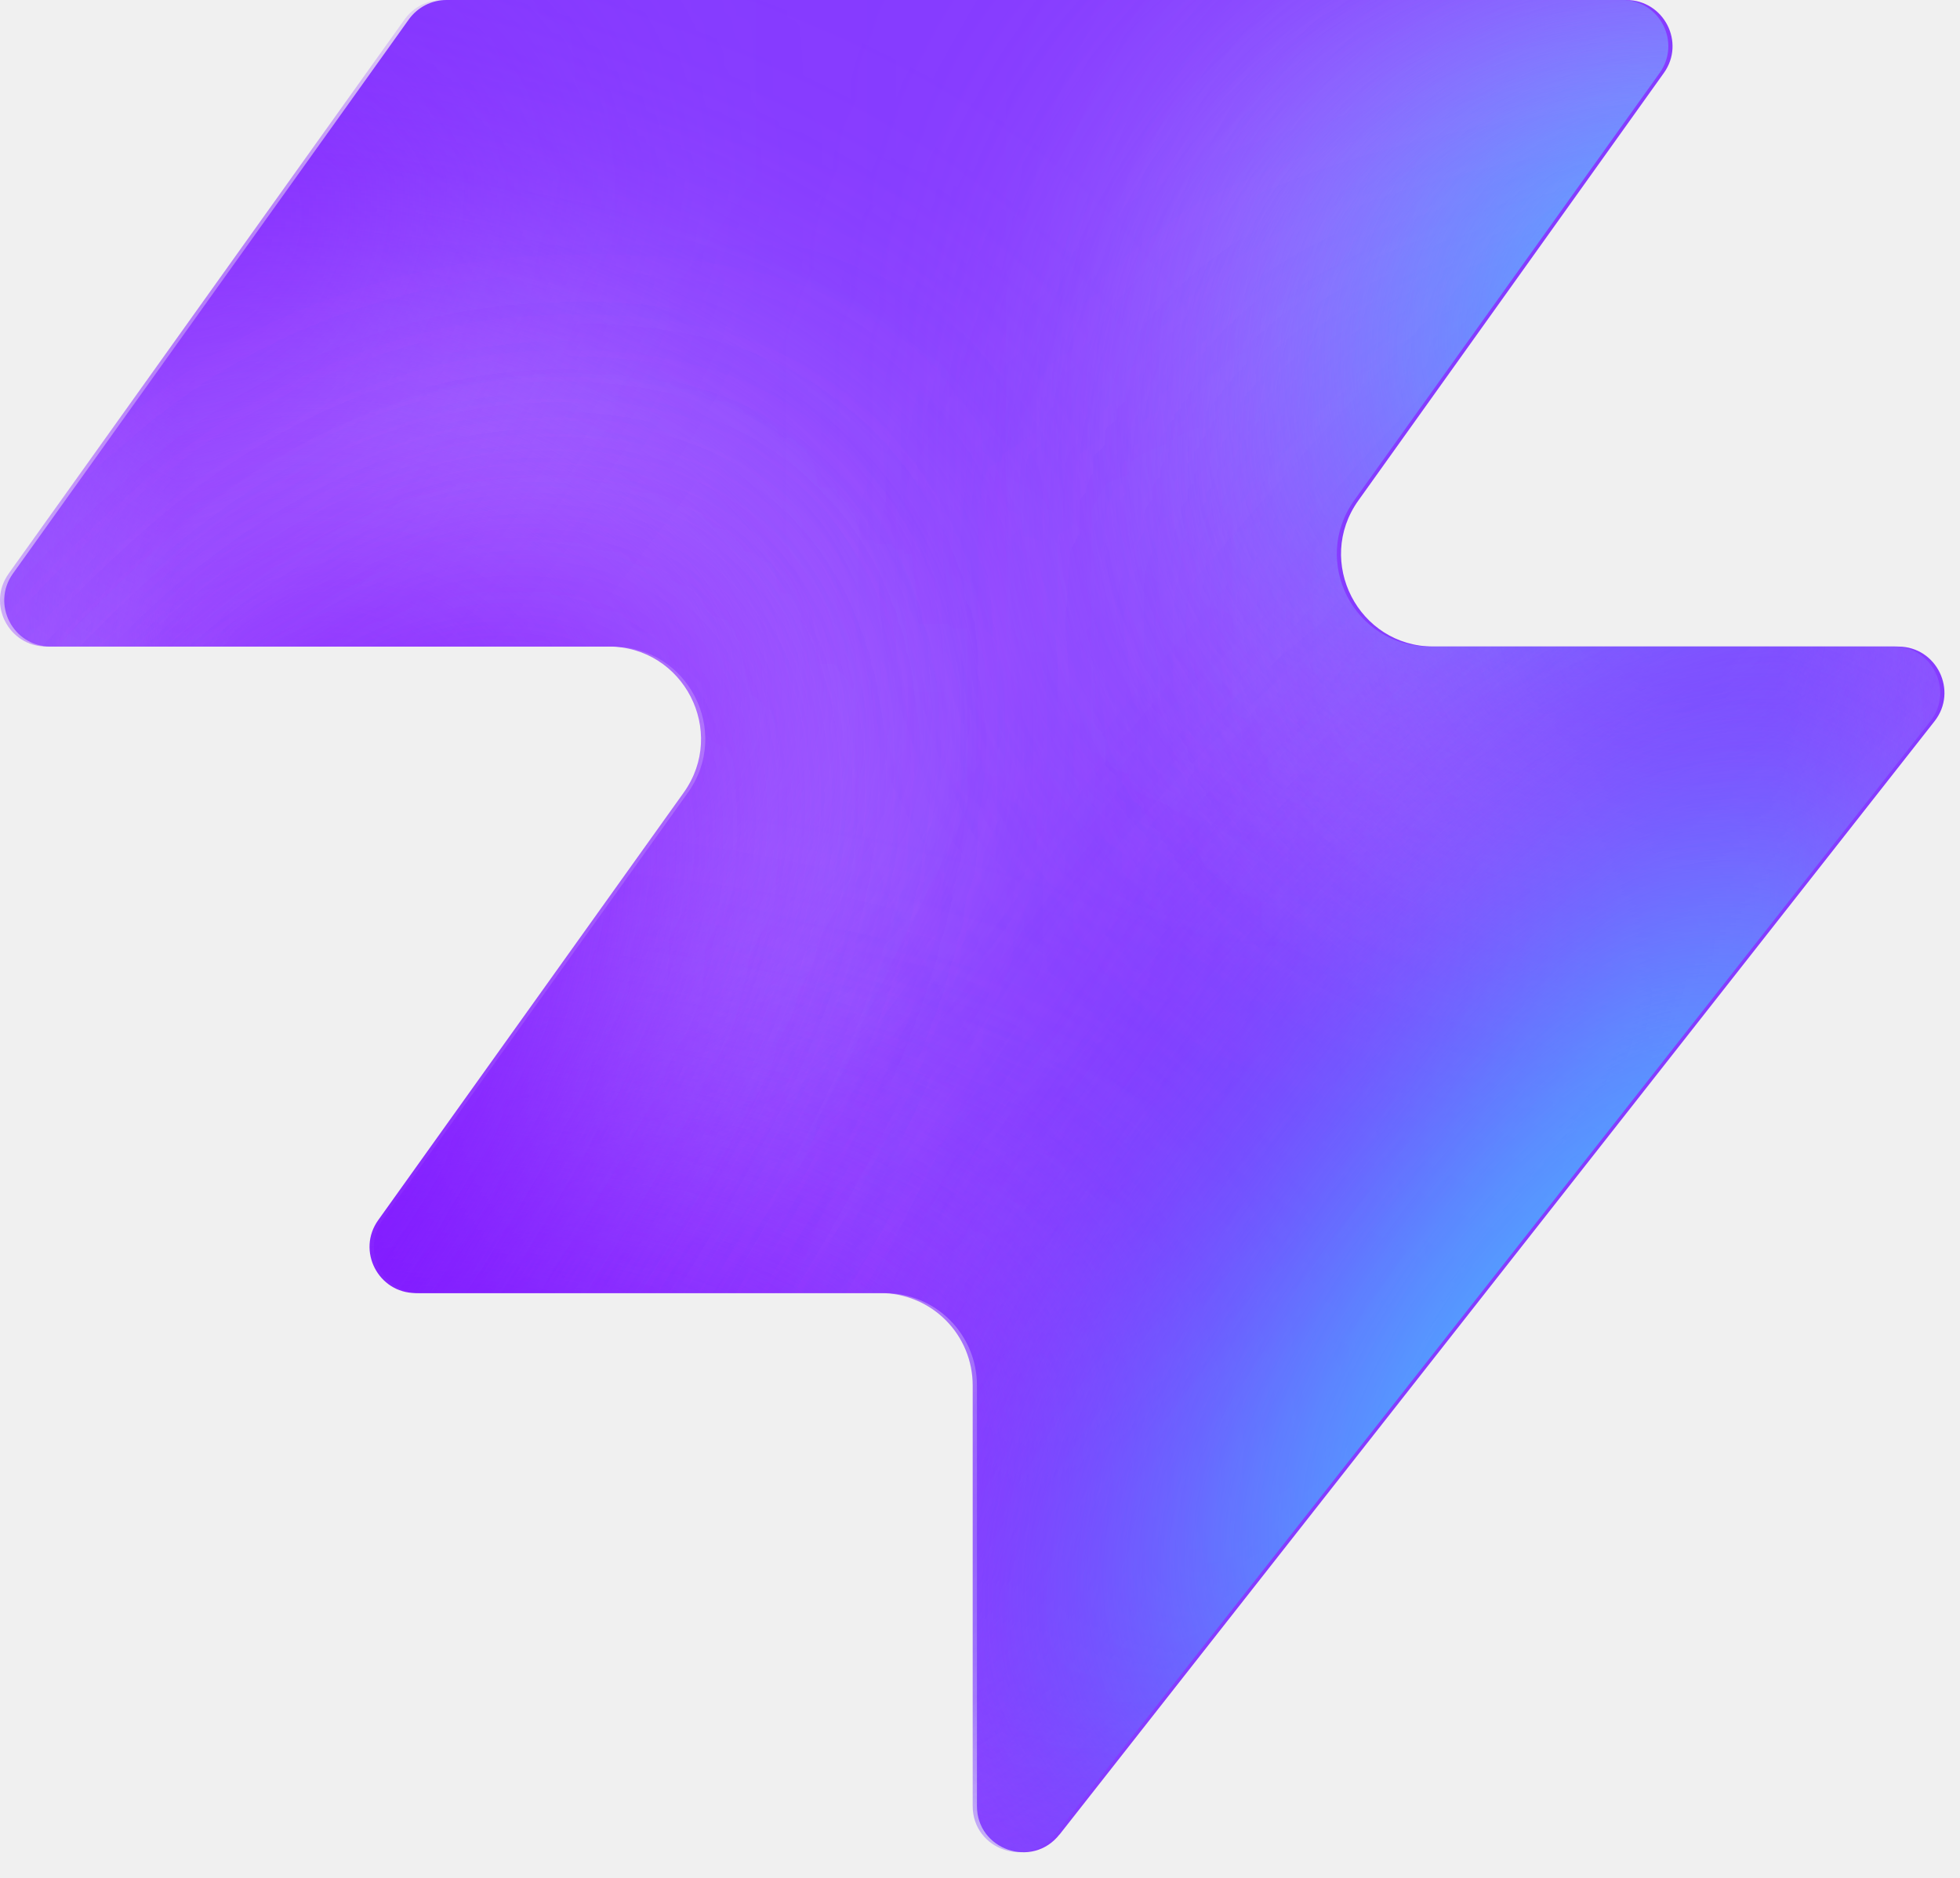
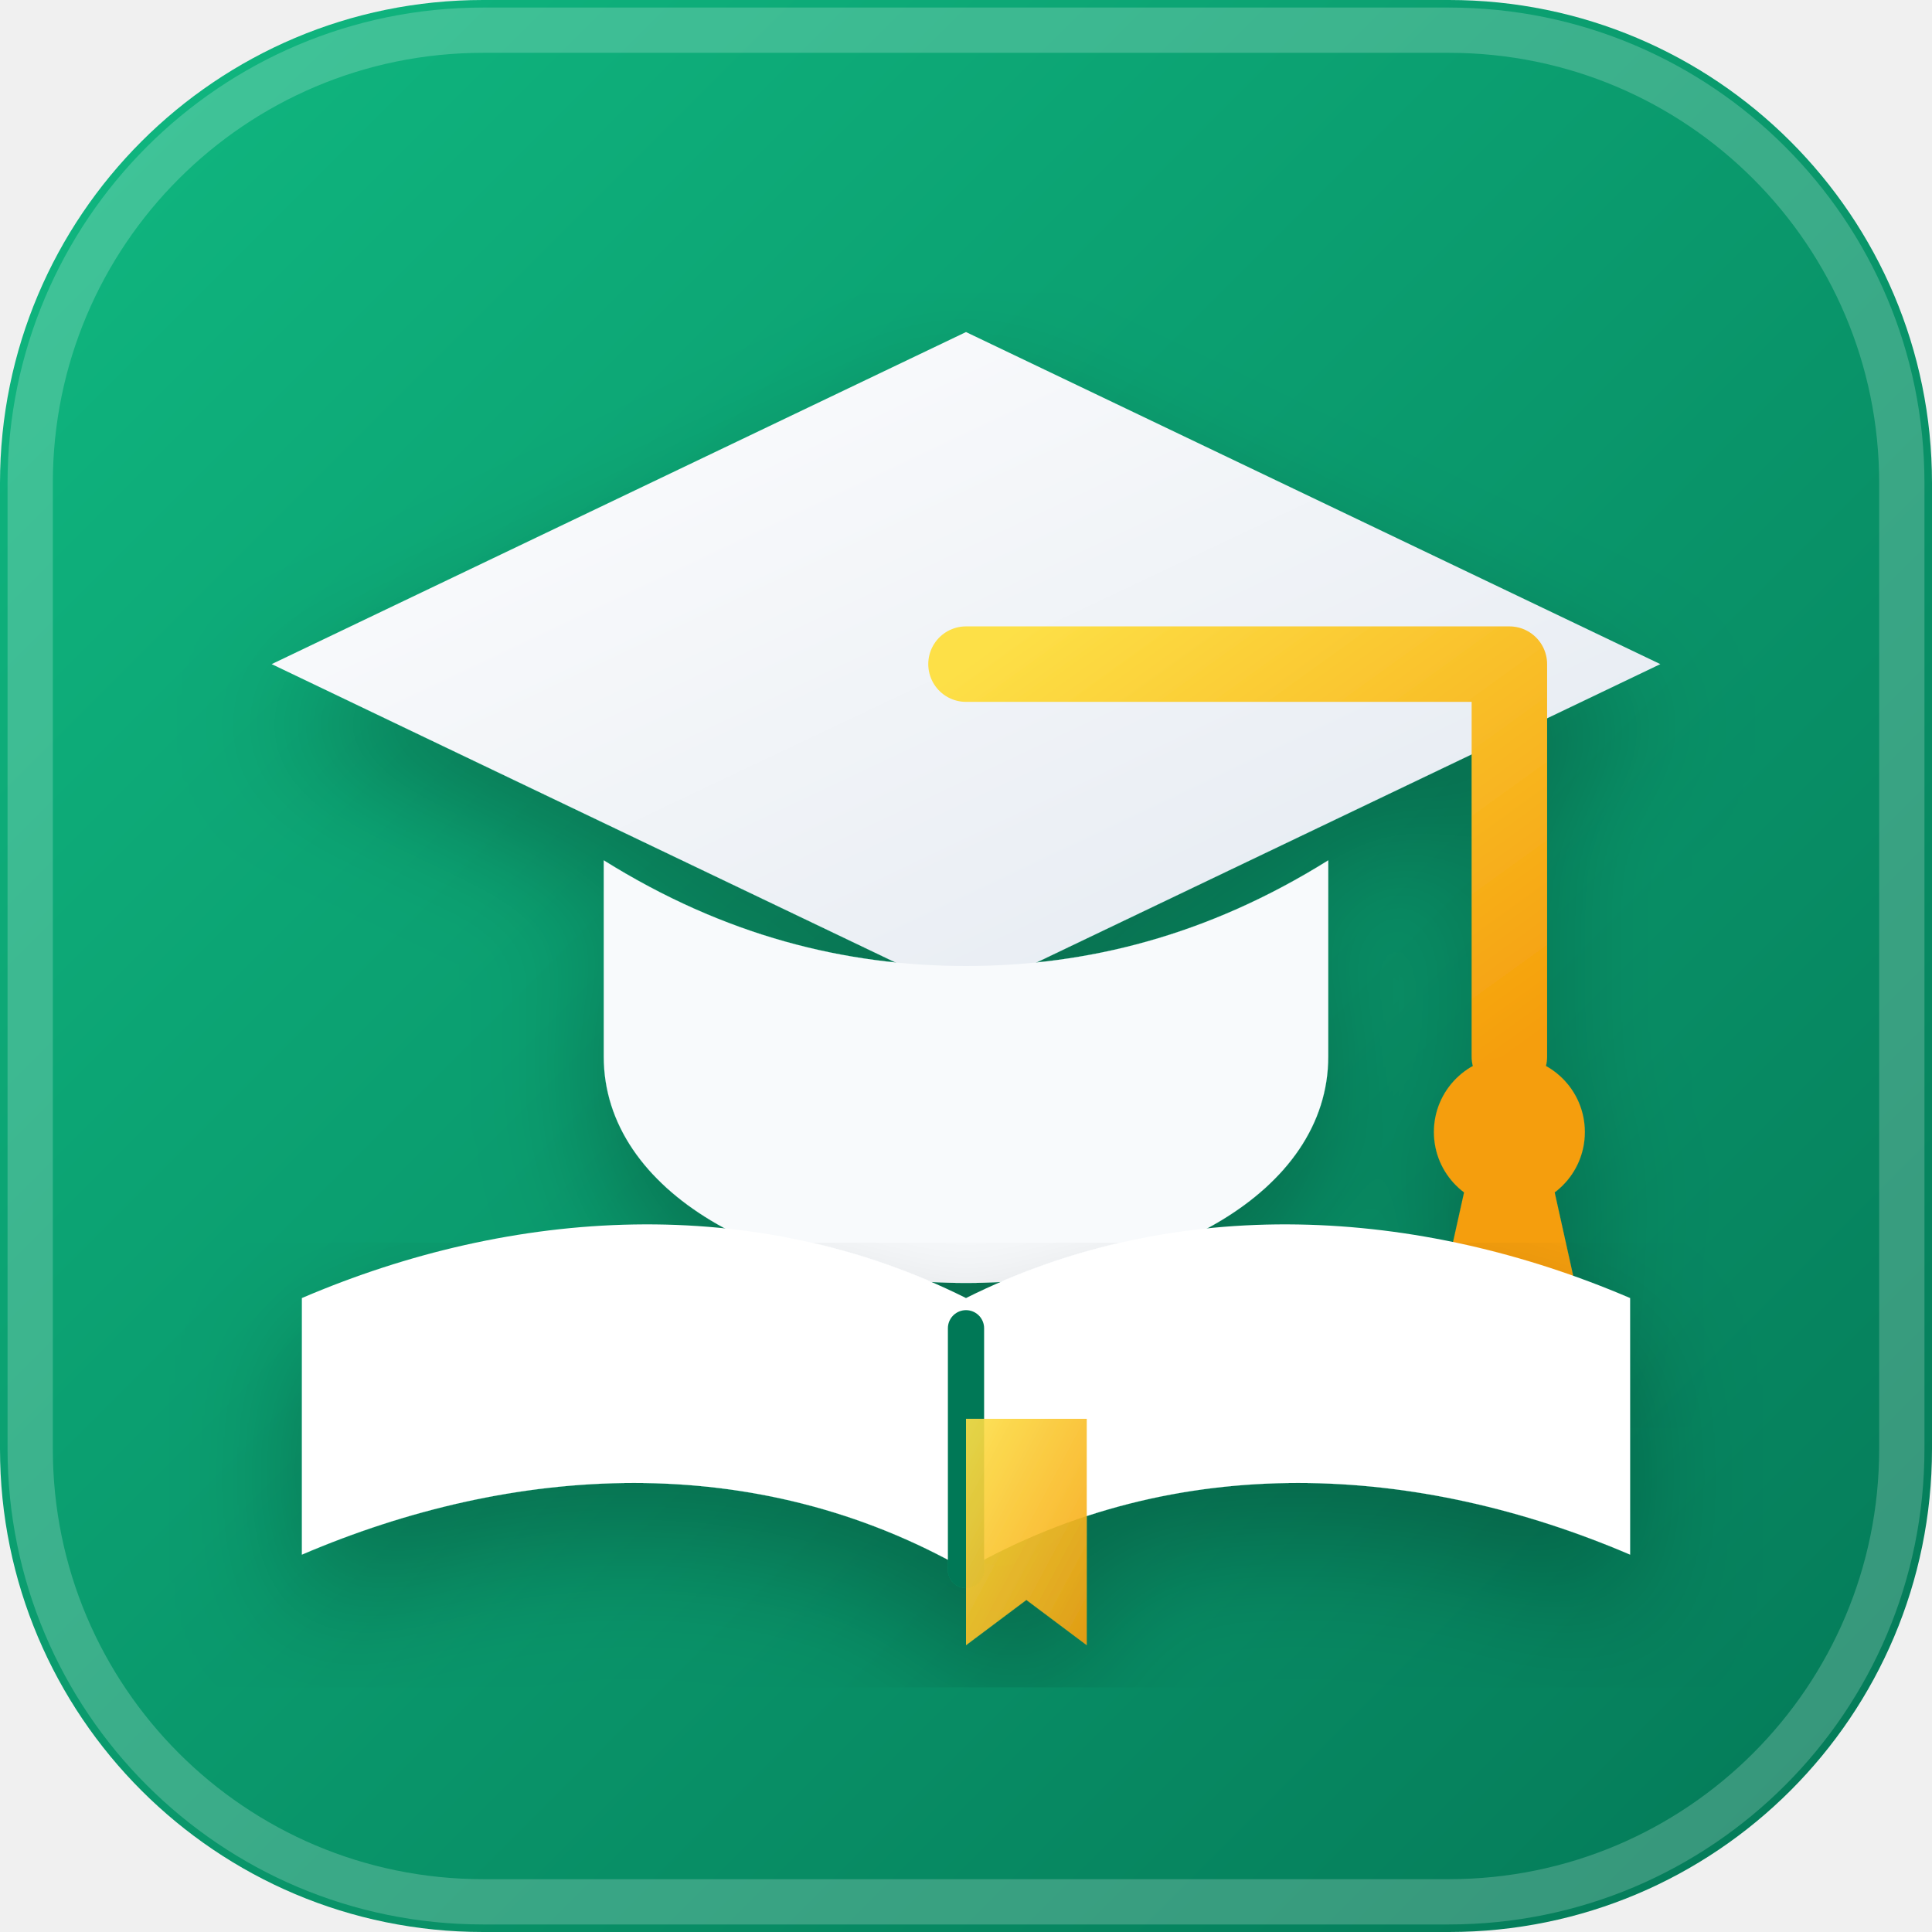
- <svg xmlns="http://www.w3.org/2000/svg" width="48" height="46" fill="none" viewBox="0 0 48 46">
-   <path fill="#863bff" d="M25.946 44.938c-.664.845-2.021.375-2.021-.698V33.937a2.26 2.26 0 0 0-2.262-2.262H10.287c-.92 0-1.456-1.04-.92-1.788l7.48-10.471c1.07-1.497 0-3.578-1.842-3.578H1.237c-.92 0-1.456-1.04-.92-1.788L10.013.474c.214-.297.556-.474.92-.474h28.894c.92 0 1.456 1.04.92 1.788l-7.48 10.471c-1.07 1.498 0 3.579 1.842 3.579h11.377c.943 0 1.473 1.088.89 1.83L25.947 44.94z" style="fill:#863bff;fill:color(display-p3 .525 .23 1);fill-opacity:1" />
-   <mask id="a" width="48" height="46" x="0" y="0" maskUnits="userSpaceOnUse" style="mask-type:alpha">
-     <path fill="#000" d="M25.842 44.938c-.664.844-2.021.375-2.021-.698V33.937a2.26 2.26 0 0 0-2.262-2.262H10.183c-.92 0-1.456-1.04-.92-1.788l7.48-10.471c1.07-1.498 0-3.579-1.842-3.579H1.133c-.92 0-1.456-1.04-.92-1.787L9.91.473c.214-.297.556-.474.92-.474h28.894c.92 0 1.456 1.04.92 1.788l-7.48 10.471c-1.07 1.498 0 3.578 1.842 3.578h11.377c.943 0 1.473 1.088.89 1.832L25.843 44.94z" style="fill:#000;fill-opacity:1" />
-   </mask>
-   <g mask="url(#a)">
-     <g filter="url(#b)">
-       <ellipse cx="5.508" cy="14.704" fill="#ede6ff" rx="5.508" ry="14.704" style="fill:#ede6ff;fill:color(display-p3 .927 .903 1);fill-opacity:1" transform="matrix(.00324 1 1 -.00324 -4.47 31.516)" />
-     </g>
-     <g filter="url(#c)">
-       <ellipse cx="10.399" cy="29.851" fill="#ede6ff" rx="10.399" ry="29.851" style="fill:#ede6ff;fill:color(display-p3 .927 .903 1);fill-opacity:1" transform="matrix(.00324 1 1 -.00324 -39.328 7.883)" />
-     </g>
-     <g filter="url(#d)">
-       <ellipse cx="5.508" cy="30.487" fill="#7e14ff" rx="5.508" ry="30.487" style="fill:#7e14ff;fill:color(display-p3 .492 .077 1);fill-opacity:1" transform="rotate(89.814 -25.913 -14.639)scale(1 -1)" />
-     </g>
-     <g filter="url(#e)">
-       <ellipse cx="5.508" cy="30.599" fill="#7e14ff" rx="5.508" ry="30.599" style="fill:#7e14ff;fill:color(display-p3 .492 .077 1);fill-opacity:1" transform="rotate(89.814 -32.644 -3.334)scale(1 -1)" />
-     </g>
-     <g filter="url(#f)">
-       <ellipse cx="5.508" cy="30.599" fill="#7e14ff" rx="5.508" ry="30.599" style="fill:#7e14ff;fill:color(display-p3 .492 .077 1);fill-opacity:1" transform="matrix(.00324 1 1 -.00324 -34.34 30.47)" />
-     </g>
-     <g filter="url(#g)">
-       <ellipse cx="14.072" cy="22.078" fill="#ede6ff" rx="14.072" ry="22.078" style="fill:#ede6ff;fill:color(display-p3 .927 .903 1);fill-opacity:1" transform="rotate(93.35 24.506 48.493)scale(-1 1)" />
-     </g>
-     <g filter="url(#h)">
-       <ellipse cx="3.47" cy="21.501" fill="#7e14ff" rx="3.47" ry="21.501" style="fill:#7e14ff;fill:color(display-p3 .492 .077 1);fill-opacity:1" transform="rotate(89.009 28.708 47.59)scale(-1 1)" />
-     </g>
-     <g filter="url(#i)">
-       <ellipse cx="3.47" cy="21.501" fill="#7e14ff" rx="3.47" ry="21.501" style="fill:#7e14ff;fill:color(display-p3 .492 .077 1);fill-opacity:1" transform="rotate(89.009 28.708 47.59)scale(-1 1)" />
-     </g>
-     <g filter="url(#j)">
-       <ellipse cx=".387" cy="8.972" fill="#7e14ff" rx="4.407" ry="29.108" style="fill:#7e14ff;fill:color(display-p3 .492 .077 1);fill-opacity:1" transform="rotate(39.51 .387 8.972)" />
-     </g>
-     <g filter="url(#k)">
-       <ellipse cx="47.523" cy="-6.092" fill="#7e14ff" rx="4.407" ry="29.108" style="fill:#7e14ff;fill:color(display-p3 .492 .077 1);fill-opacity:1" transform="rotate(37.892 47.523 -6.092)" />
-     </g>
-     <g filter="url(#l)">
-       <ellipse cx="41.412" cy="6.333" fill="#47bfff" rx="5.971" ry="9.665" style="fill:#47bfff;fill:color(display-p3 .28 .748 1);fill-opacity:1" transform="rotate(37.892 41.412 6.333)" />
-     </g>
-     <g filter="url(#m)">
-       <ellipse cx="-1.879" cy="38.332" fill="#7e14ff" rx="4.407" ry="29.108" style="fill:#7e14ff;fill:color(display-p3 .492 .077 1);fill-opacity:1" transform="rotate(37.892 -1.88 38.332)" />
-     </g>
-     <g filter="url(#n)">
-       <ellipse cx="-1.879" cy="38.332" fill="#7e14ff" rx="4.407" ry="29.108" style="fill:#7e14ff;fill:color(display-p3 .492 .077 1);fill-opacity:1" transform="rotate(37.892 -1.88 38.332)" />
-     </g>
-     <g filter="url(#o)">
-       <ellipse cx="35.651" cy="29.907" fill="#7e14ff" rx="4.407" ry="29.108" style="fill:#7e14ff;fill:color(display-p3 .492 .077 1);fill-opacity:1" transform="rotate(37.892 35.651 29.907)" />
-     </g>
-     <g filter="url(#p)">
-       <ellipse cx="38.418" cy="32.4" fill="#47bfff" rx="5.971" ry="15.297" style="fill:#47bfff;fill:color(display-p3 .28 .748 1);fill-opacity:1" transform="rotate(37.892 38.418 32.4)" />
-     </g>
-   </g>
+ <svg xmlns="http://www.w3.org/2000/svg" viewBox="0 0 64 64" width="64" height="64">
  <defs>
-     <filter id="b" width="60.045" height="41.654" x="-19.77" y="16.149" color-interpolation-filters="sRGB" filterUnits="userSpaceOnUse">
-       <feFlood flood-opacity="0" result="BackgroundImageFix" />
-       <feBlend in="SourceGraphic" in2="BackgroundImageFix" result="shape" />
-       <feGaussianBlur result="effect1_foregroundBlur_2002_17158" stdDeviation="7.659" />
-     </filter>
-     <filter id="c" width="90.34" height="51.437" x="-54.613" y="-7.533" color-interpolation-filters="sRGB" filterUnits="userSpaceOnUse">
-       <feFlood flood-opacity="0" result="BackgroundImageFix" />
-       <feBlend in="SourceGraphic" in2="BackgroundImageFix" result="shape" />
-       <feGaussianBlur result="effect1_foregroundBlur_2002_17158" stdDeviation="7.659" />
-     </filter>
-     <filter id="d" width="79.355" height="29.4" x="-49.64" y="2.03" color-interpolation-filters="sRGB" filterUnits="userSpaceOnUse">
-       <feFlood flood-opacity="0" result="BackgroundImageFix" />
-       <feBlend in="SourceGraphic" in2="BackgroundImageFix" result="shape" />
-       <feGaussianBlur result="effect1_foregroundBlur_2002_17158" stdDeviation="4.596" />
-     </filter>
-     <filter id="e" width="79.579" height="29.4" x="-45.045" y="20.029" color-interpolation-filters="sRGB" filterUnits="userSpaceOnUse">
-       <feFlood flood-opacity="0" result="BackgroundImageFix" />
-       <feBlend in="SourceGraphic" in2="BackgroundImageFix" result="shape" />
-       <feGaussianBlur result="effect1_foregroundBlur_2002_17158" stdDeviation="4.596" />
-     </filter>
-     <filter id="f" width="79.579" height="29.4" x="-43.513" y="21.178" color-interpolation-filters="sRGB" filterUnits="userSpaceOnUse">
-       <feFlood flood-opacity="0" result="BackgroundImageFix" />
-       <feBlend in="SourceGraphic" in2="BackgroundImageFix" result="shape" />
-       <feGaussianBlur result="effect1_foregroundBlur_2002_17158" stdDeviation="4.596" />
-     </filter>
-     <filter id="g" width="74.749" height="58.852" x="15.756" y="-17.901" color-interpolation-filters="sRGB" filterUnits="userSpaceOnUse">
-       <feFlood flood-opacity="0" result="BackgroundImageFix" />
-       <feBlend in="SourceGraphic" in2="BackgroundImageFix" result="shape" />
-       <feGaussianBlur result="effect1_foregroundBlur_2002_17158" stdDeviation="7.659" />
-     </filter>
-     <filter id="h" width="61.377" height="25.362" x="23.548" y="2.284" color-interpolation-filters="sRGB" filterUnits="userSpaceOnUse">
-       <feFlood flood-opacity="0" result="BackgroundImageFix" />
-       <feBlend in="SourceGraphic" in2="BackgroundImageFix" result="shape" />
-       <feGaussianBlur result="effect1_foregroundBlur_2002_17158" stdDeviation="4.596" />
-     </filter>
-     <filter id="i" width="61.377" height="25.362" x="23.548" y="2.284" color-interpolation-filters="sRGB" filterUnits="userSpaceOnUse">
-       <feFlood flood-opacity="0" result="BackgroundImageFix" />
-       <feBlend in="SourceGraphic" in2="BackgroundImageFix" result="shape" />
-       <feGaussianBlur result="effect1_foregroundBlur_2002_17158" stdDeviation="4.596" />
-     </filter>
-     <filter id="j" width="56.045" height="63.649" x="-27.636" y="-22.853" color-interpolation-filters="sRGB" filterUnits="userSpaceOnUse">
-       <feFlood flood-opacity="0" result="BackgroundImageFix" />
-       <feBlend in="SourceGraphic" in2="BackgroundImageFix" result="shape" />
-       <feGaussianBlur result="effect1_foregroundBlur_2002_17158" stdDeviation="4.596" />
-     </filter>
-     <filter id="k" width="54.814" height="64.646" x="20.116" y="-38.415" color-interpolation-filters="sRGB" filterUnits="userSpaceOnUse">
-       <feFlood flood-opacity="0" result="BackgroundImageFix" />
-       <feBlend in="SourceGraphic" in2="BackgroundImageFix" result="shape" />
-       <feGaussianBlur result="effect1_foregroundBlur_2002_17158" stdDeviation="4.596" />
-     </filter>
-     <filter id="l" width="33.541" height="35.313" x="24.641" y="-11.323" color-interpolation-filters="sRGB" filterUnits="userSpaceOnUse">
-       <feFlood flood-opacity="0" result="BackgroundImageFix" />
-       <feBlend in="SourceGraphic" in2="BackgroundImageFix" result="shape" />
-       <feGaussianBlur result="effect1_foregroundBlur_2002_17158" stdDeviation="4.596" />
-     </filter>
-     <filter id="m" width="54.814" height="64.646" x="-29.286" y="6.009" color-interpolation-filters="sRGB" filterUnits="userSpaceOnUse">
-       <feFlood flood-opacity="0" result="BackgroundImageFix" />
-       <feBlend in="SourceGraphic" in2="BackgroundImageFix" result="shape" />
-       <feGaussianBlur result="effect1_foregroundBlur_2002_17158" stdDeviation="4.596" />
-     </filter>
-     <filter id="n" width="54.814" height="64.646" x="-29.286" y="6.009" color-interpolation-filters="sRGB" filterUnits="userSpaceOnUse">
-       <feFlood flood-opacity="0" result="BackgroundImageFix" />
-       <feBlend in="SourceGraphic" in2="BackgroundImageFix" result="shape" />
-       <feGaussianBlur result="effect1_foregroundBlur_2002_17158" stdDeviation="4.596" />
-     </filter>
-     <filter id="o" width="54.814" height="64.646" x="8.244" y="-2.416" color-interpolation-filters="sRGB" filterUnits="userSpaceOnUse">
-       <feFlood flood-opacity="0" result="BackgroundImageFix" />
-       <feBlend in="SourceGraphic" in2="BackgroundImageFix" result="shape" />
-       <feGaussianBlur result="effect1_foregroundBlur_2002_17158" stdDeviation="4.596" />
-     </filter>
-     <filter id="p" width="39.409" height="43.623" x="18.713" y="10.588" color-interpolation-filters="sRGB" filterUnits="userSpaceOnUse">
-       <feFlood flood-opacity="0" result="BackgroundImageFix" />
-       <feBlend in="SourceGraphic" in2="BackgroundImageFix" result="shape" />
-       <feGaussianBlur result="effect1_foregroundBlur_2002_17158" stdDeviation="4.596" />
+     <linearGradient id="bgGrad" x1="0%" y1="0%" x2="100%" y2="100%">
+       <stop offset="0%" stop-color="#10B981" />
+       <stop offset="100%" stop-color="#047857" />
+     </linearGradient>
+     <linearGradient id="capGrad" x1="0%" y1="0%" x2="100%" y2="100%">
+       <stop offset="0%" stop-color="#FFFFFF" />
+       <stop offset="100%" stop-color="#E2E8F0" />
+     </linearGradient>
+     <linearGradient id="goldGrad" x1="0%" y1="0%" x2="100%" y2="100%">
+       <stop offset="0%" stop-color="#FDE047" />
+       <stop offset="100%" stop-color="#F59E0B" />
+     </linearGradient>
+     <filter id="shadow" x="-10%" y="-10%" width="120%" height="120%">
+       <feDropShadow dx="0" dy="2" stdDeviation="2" flood-opacity="0.25" />
    </filter>
  </defs>
+   <rect width="64" height="64" rx="16" fill="url(#bgGrad)" />
+   <rect x="1" y="1" width="62" height="62" rx="15" fill="none" stroke="#FFFFFF" stroke-width="1.5" stroke-opacity="0.2" />
+   <g filter="url(#shadow)">
+     <polygon points="32,11 55,22 32,33 9,22" fill="url(#capGrad)" />
+     <path d="M20,28.5 V35 C20,39.5 25.5,42.5 32,42.5 C38.5,42.5 44,39.5 44,35 V28.5 C40,31 36,32 32,32 C28,32 24,31 20,28.5 Z" fill="#F8FAFC" />
+     <path d="M32,22 L50,22 V35" fill="none" stroke="url(#goldGrad)" stroke-width="2.5" stroke-linecap="round" stroke-linejoin="round" />
+     <circle cx="50" cy="37.5" r="2.5" fill="#F59E0B" />
+     <path d="M48.5,39.5 L51.5,39.5 L52.5,44 L47.5,44 Z" fill="#F59E0B" />
+   </g>
+   <g filter="url(#shadow)">
+     <path d="M32,43 C25,39.5 17,40 10,43 V51.5 C17,48.5 25,48 32,52 C39,48 47,48.5 54,51.5 V43 C47,40 39,39.5 32,43 Z" fill="#FFFFFF" />
+     <path d="M32,44 V52" stroke="#047857" stroke-width="1.2" stroke-linecap="round" />
+     <path d="M32,47 L32,54.5 L34,53 L36,54.5 L36,47 Z" fill="url(#goldGrad)" opacity="0.9" />
+   </g>
</svg>
